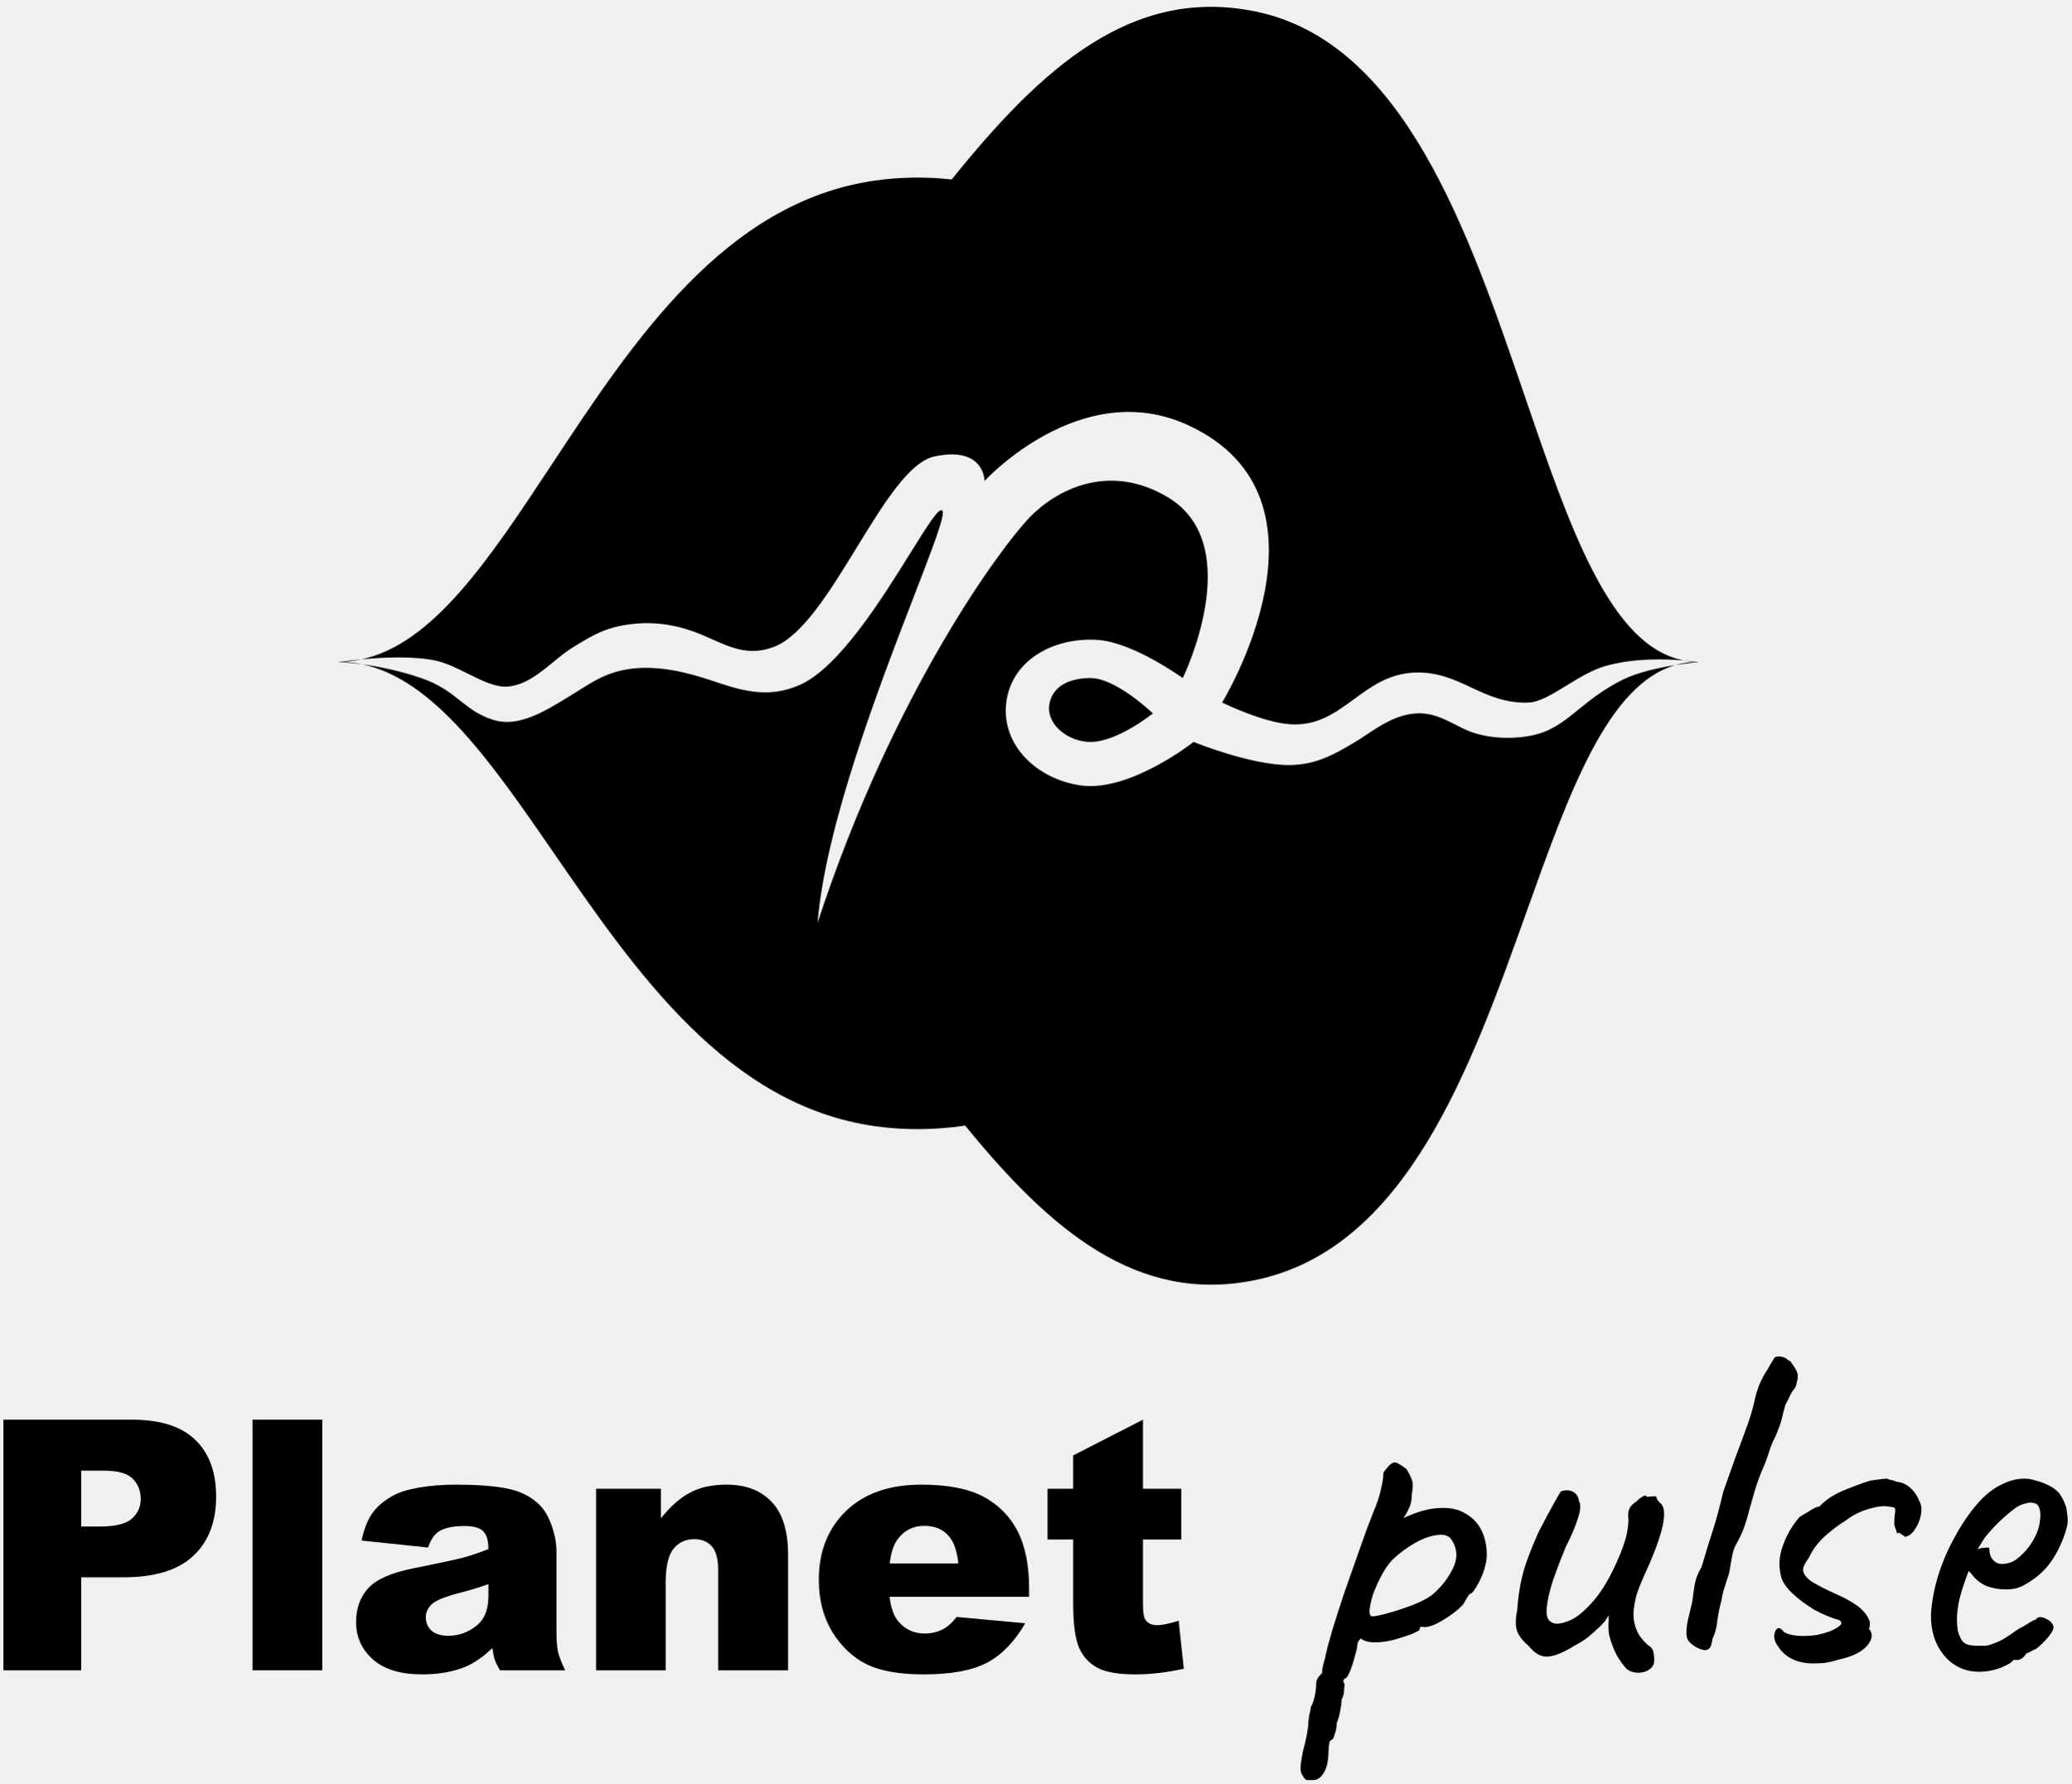
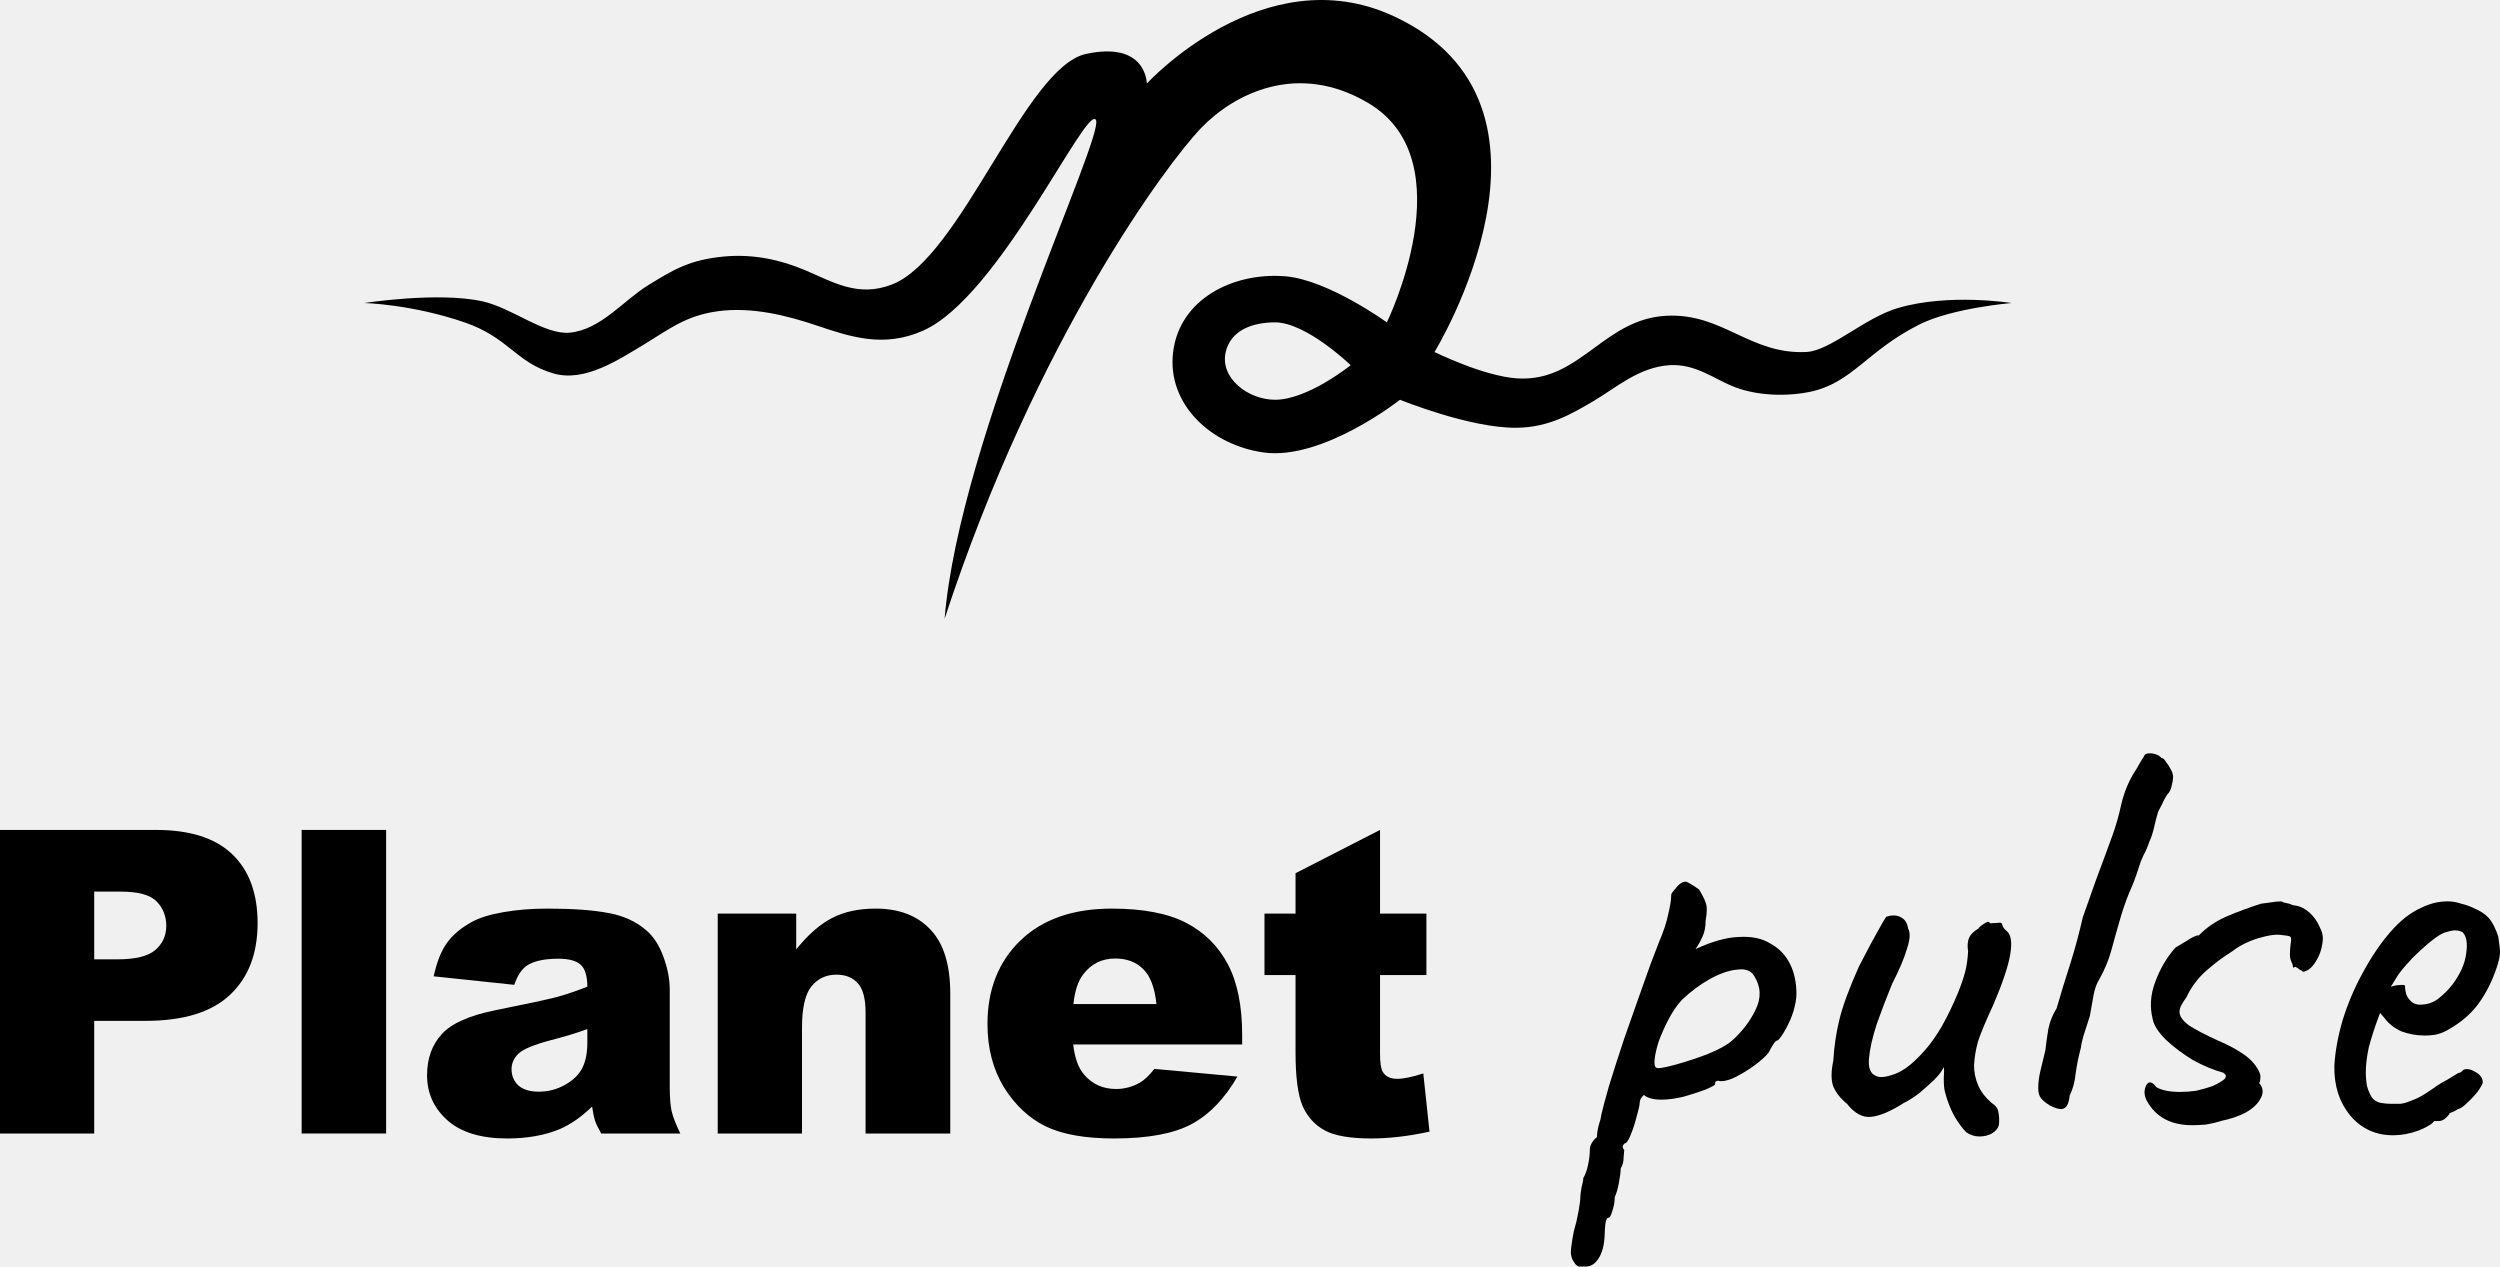
- <svg xmlns="http://www.w3.org/2000/svg" width="303" height="261" viewBox="0 0 303 261" fill="none">
-   <g clip-path="url(#clip0_712_764)">
-     <path fill-rule="evenodd" clip-rule="evenodd" d="M49.5 96.841C49.614 96.841 49.727 96.84 49.84 96.837C50.217 96.83 50.591 96.808 50.962 96.775C50.478 96.792 49.99 96.814 49.5 96.841Z" fill="black" />
-     <path fill-rule="evenodd" clip-rule="evenodd" d="M223.363 133.339C215.113 156.434 205.704 182.77 183.645 187.321C166.39 190.88 153.676 180.029 141.198 164.72C136.864 165.36 132.474 165.43 128.032 164.807C106.497 161.784 93.067 142.302 81.118 124.967C71.878 111.563 63.523 99.442 52.99 97.208C55.231 97.511 58.329 98.097 61.615 99.224C64.334 100.158 65.878 101.385 67.336 102.543C68.753 103.669 70.088 104.729 72.339 105.391C75.862 106.426 79.662 104.108 82.848 102.164C83.075 102.026 83.299 101.889 83.519 101.756C83.972 101.482 84.407 101.207 84.833 100.938C87.003 99.567 88.968 98.326 92.2 97.882C96.384 97.307 100.706 98.444 104.1 99.586C108.284 100.994 112.265 102.334 117.025 100.219C122.769 97.667 129.062 87.551 133.24 80.836C135.707 76.87 137.436 74.091 137.878 74.756C138.292 75.378 136.432 80.195 133.752 87.135C128.713 100.187 120.774 120.747 119.607 135.033C130.729 101.065 146.617 79.879 150.589 75.751C154.561 71.622 162.266 67.631 170.846 72.766C182.564 79.779 173.031 99.224 173.031 99.224C173.031 99.224 165.881 94.053 160.718 93.654C154.369 93.164 147.984 96.474 147.213 102.805C146.441 109.139 151.826 114.062 158.136 114.94C165.285 115.936 174.62 108.574 174.62 108.574C174.62 108.574 183.059 112.022 188.721 111.956C192.595 111.911 195.306 110.316 198.041 108.706C198.64 108.354 199.25 107.948 199.879 107.53C201.999 106.122 204.339 104.568 207.191 104.397C209.437 104.262 211.224 105.176 212.933 106.051C213.653 106.42 214.36 106.781 215.081 107.054C217.693 108.043 221.093 108.227 224.072 107.63C226.952 107.053 228.771 105.577 230.925 103.83C232.633 102.445 234.552 100.889 237.378 99.473C239.565 98.378 242.715 97.705 245.105 97.321C235.194 100.22 229.611 115.85 223.363 133.339ZM248.204 96.844C247.125 96.87 246.093 97.032 245.105 97.321C247.056 97.008 248.5 96.887 248.5 96.887C248.5 96.887 248.396 96.871 248.204 96.844ZM248.137 96.836L248.204 96.844C248.302 96.842 248.401 96.841 248.5 96.841C248.455 96.841 248.409 96.841 248.364 96.84C248.288 96.84 248.213 96.838 248.137 96.836ZM248.137 96.836C247.536 96.817 246.95 96.754 246.377 96.647C247.168 96.714 247.778 96.788 248.137 96.836ZM52.878 96.484C55.969 96.192 60.543 95.963 63.799 96.688C65.317 97.026 66.894 97.811 68.44 98.58C70.536 99.622 72.574 100.636 74.325 100.468C76.865 100.225 78.916 98.543 80.92 96.898C81.894 96.1 82.856 95.31 83.858 94.699C83.923 94.659 83.988 94.62 84.052 94.581C86.899 92.843 88.864 91.644 92.994 91.267C96.6 90.938 99.881 91.707 102.726 92.909C103.198 93.108 103.661 93.315 104.119 93.52C107.013 94.814 109.709 96.019 113.251 94.649C117.416 93.038 121.435 86.48 125.331 80.123C129.232 73.758 133.01 67.595 136.687 66.799C144.035 65.207 144.035 70.379 144.035 70.379C144.035 70.379 158.136 54.974 173.825 62.222C197.079 72.965 178.79 102.805 178.79 102.805C178.79 102.805 184.659 105.707 188.721 105.988C192.689 106.263 195.352 104.314 198.069 102.324L198.072 102.322L198.074 102.32C200.58 100.486 203.13 98.618 206.793 98.429C210.204 98.252 212.728 99.431 215.255 100.612L215.26 100.614C217.771 101.786 220.285 102.96 223.675 102.805C225.241 102.733 227.133 101.573 229.172 100.322C230.973 99.217 232.888 98.041 234.796 97.484C238.932 96.276 243.696 96.421 246.377 96.647C235.614 94.644 229.707 77.377 223.098 58.057C214.77 33.711 205.326 6.106 183.645 1.675C165.639 -2.005 152.458 9.812 139.229 26.261C135.544 25.856 131.811 25.883 128.032 26.419C106.082 29.528 92.656 49.876 80.761 67.905C71.621 81.758 63.384 94.242 52.878 96.484ZM49.84 96.837C50.217 96.83 50.591 96.808 50.962 96.775C51.226 96.751 51.488 96.721 51.748 96.684C52.128 96.63 52.504 96.564 52.878 96.484C51.468 96.617 50.367 96.763 49.84 96.837ZM49.797 96.844C50.885 96.863 51.948 96.987 52.99 97.208C50.856 96.919 49.5 96.887 49.5 96.887C49.5 96.887 49.604 96.871 49.797 96.844ZM49.797 96.844L49.84 96.837C49.727 96.84 49.614 96.841 49.5 96.841C49.599 96.841 49.698 96.842 49.797 96.844ZM159.526 99.224C163.299 99.224 168.662 104.397 168.662 104.397C168.662 104.397 163.498 108.574 159.526 108.574C156.29 108.574 152.836 105.963 153.568 102.805C154.181 100.158 156.812 99.224 159.526 99.224Z" fill="black" />
-     <path d="M0.5 207.755H19.335C23.438 207.755 26.506 208.73 28.541 210.681C30.592 212.633 31.617 215.409 31.617 219.011C31.617 222.714 30.5 225.607 28.265 227.692C26.047 229.776 22.654 230.819 18.085 230.819H11.881V244.427H0.5V207.755ZM11.881 223.389H14.658C16.842 223.389 18.377 223.014 19.26 222.263C20.144 221.496 20.586 220.521 20.586 219.337C20.586 218.186 20.203 217.21 19.436 216.41C18.668 215.609 17.226 215.209 15.108 215.209H11.881V223.389Z" fill="black" />
-     <path d="M36.938 207.755H47.144V244.427H36.938V207.755Z" fill="black" />
-     <path d="M62.62 226.466L52.89 225.44C53.257 223.739 53.782 222.405 54.466 221.438C55.166 220.454 56.167 219.603 57.467 218.886C58.401 218.369 59.685 217.969 61.32 217.686C62.954 217.402 64.721 217.26 66.623 217.26C69.674 217.26 72.126 217.436 73.977 217.786C75.828 218.119 77.37 218.828 78.604 219.912C79.471 220.662 80.155 221.73 80.655 223.114C81.156 224.481 81.406 225.791 81.406 227.041V238.773C81.406 240.024 81.481 241.008 81.631 241.725C81.798 242.426 82.148 243.326 82.681 244.427H73.126C72.743 243.743 72.492 243.226 72.376 242.876C72.259 242.509 72.142 241.942 72.025 241.175C70.691 242.459 69.366 243.376 68.048 243.927C66.247 244.66 64.154 245.027 61.77 245.027C58.601 245.027 56.192 244.293 54.541 242.826C52.907 241.358 52.089 239.549 52.089 237.398C52.089 235.38 52.681 233.72 53.865 232.42C55.049 231.119 57.234 230.152 60.419 229.518C64.238 228.751 66.714 228.217 67.848 227.917C68.982 227.6 70.183 227.191 71.45 226.691C71.45 225.44 71.192 224.565 70.675 224.065C70.158 223.564 69.249 223.314 67.948 223.314C66.281 223.314 65.03 223.581 64.196 224.115C63.546 224.531 63.02 225.315 62.62 226.466ZM71.45 231.819C70.049 232.32 68.59 232.761 67.073 233.145C65.005 233.695 63.696 234.237 63.146 234.771C62.579 235.321 62.295 235.947 62.295 236.647C62.295 237.448 62.57 238.106 63.121 238.623C63.688 239.124 64.513 239.374 65.597 239.374C66.731 239.374 67.781 239.099 68.749 238.548C69.733 237.998 70.425 237.331 70.825 236.547C71.242 235.747 71.45 234.713 71.45 233.445V231.819Z" fill="black" />
-     <path d="M87.202 217.861H96.682V222.188C98.099 220.421 99.534 219.162 100.984 218.411C102.435 217.644 104.203 217.26 106.287 217.26C109.105 217.26 111.307 218.103 112.891 219.787C114.492 221.455 115.292 224.04 115.292 227.542V244.427H105.061V229.818C105.061 228.15 104.753 226.975 104.136 226.291C103.519 225.59 102.652 225.24 101.534 225.24C100.301 225.24 99.3 225.707 98.533 226.641C97.766 227.575 97.382 229.251 97.382 231.669V244.427H87.202V217.861Z" fill="black" />
-     <path d="M150.554 233.67H130.143C130.327 235.305 130.768 236.522 131.469 237.323C132.453 238.473 133.737 239.049 135.321 239.049C136.322 239.049 137.272 238.798 138.173 238.298C138.723 237.981 139.315 237.423 139.949 236.622L149.979 237.548C148.445 240.216 146.594 242.134 144.426 243.301C142.258 244.452 139.148 245.027 135.096 245.027C131.577 245.027 128.809 244.535 126.791 243.551C124.773 242.551 123.098 240.975 121.763 238.823C120.446 236.655 119.787 234.112 119.787 231.194C119.787 227.041 121.113 223.681 123.765 221.113C126.433 218.545 130.11 217.26 134.796 217.26C138.598 217.26 141.6 217.836 143.801 218.986C146.002 220.137 147.678 221.805 148.829 223.989C149.979 226.174 150.554 229.018 150.554 232.52V233.67ZM140.199 228.792C139.999 226.825 139.465 225.415 138.598 224.565C137.747 223.714 136.622 223.289 135.221 223.289C133.603 223.289 132.311 223.931 131.344 225.215C130.727 226.016 130.335 227.208 130.168 228.792H140.199Z" fill="black" />
-     <path d="M167.207 207.755V217.861H172.81V225.29H167.207V234.721C167.207 235.855 167.315 236.605 167.532 236.972C167.865 237.539 168.449 237.823 169.283 237.823C170.033 237.823 171.084 237.606 172.434 237.172L173.185 244.202C170.667 244.752 168.315 245.027 166.131 245.027C163.596 245.027 161.728 244.702 160.528 244.052C159.327 243.401 158.435 242.417 157.851 241.1C157.284 239.766 157.001 237.614 157.001 234.646V225.29H153.249V217.861H157.001V212.983L167.207 207.755Z" fill="black" />
-     <path d="M192.12 260.493C191.929 260.493 191.69 260.493 191.403 260.493C191.116 260.541 190.853 260.349 190.614 259.919C190.422 259.68 190.303 259.321 190.255 258.843C190.255 258.365 190.375 257.504 190.614 256.261C190.853 255.448 191.044 254.635 191.187 253.823C191.331 253.058 191.403 252.484 191.403 252.101C191.403 251.91 191.45 251.527 191.546 250.954C191.69 250.428 191.761 250.045 191.761 249.806C192 249.424 192.192 248.898 192.335 248.228C192.478 247.559 192.55 246.961 192.55 246.435C192.55 245.861 192.837 245.335 193.411 244.857C193.411 244.475 193.483 243.996 193.626 243.423C193.817 242.849 193.913 242.466 193.913 242.275C194.056 241.606 194.367 240.434 194.845 238.761C195.371 237.039 195.993 235.103 196.71 232.951C197.475 230.799 198.216 228.696 198.933 226.639C199.65 224.583 200.296 222.838 200.87 221.404C201.443 220.065 201.826 218.917 202.017 217.961C202.256 216.957 202.376 216.216 202.376 215.737C202.376 215.546 202.424 215.403 202.519 215.307C202.615 215.164 202.83 214.901 203.165 214.518C203.643 214.04 204.049 213.897 204.384 214.088C204.766 214.279 205.221 214.566 205.747 214.949C206.129 215.57 206.392 216.096 206.536 216.526C206.727 216.957 206.727 217.698 206.536 218.75C206.536 219.467 206.416 220.089 206.177 220.615C205.938 221.141 205.723 221.547 205.531 221.834C205.34 222.073 205.292 222.169 205.388 222.121C207.348 221.212 209.07 220.734 210.552 220.686C212.082 220.591 213.349 220.854 214.353 221.475C215.405 222.049 216.194 222.862 216.72 223.914C217.246 224.966 217.509 226.185 217.509 227.572C217.509 228.146 217.389 228.839 217.15 229.652C216.911 230.417 216.6 231.134 216.218 231.804C215.883 232.425 215.572 232.879 215.285 233.166C215.094 233.166 214.903 233.334 214.712 233.668C214.52 233.955 214.329 234.29 214.138 234.672C213.755 235.151 213.134 235.7 212.273 236.322C211.46 236.896 210.647 237.374 209.835 237.757C209.022 238.091 208.424 238.187 208.042 238.043C208.042 238.043 207.97 238.067 207.826 238.115C207.731 238.115 207.683 238.235 207.683 238.474C207.683 238.569 207.301 238.785 206.536 239.119C205.771 239.406 204.886 239.693 203.882 239.98C202.878 240.219 201.993 240.339 201.228 240.339C200.224 240.339 199.507 240.147 199.077 239.765C198.981 239.86 198.862 240.004 198.718 240.195C198.622 240.386 198.575 240.554 198.575 240.697C198.575 240.984 198.455 241.534 198.216 242.347C198.025 243.112 197.786 243.853 197.499 244.57C197.212 245.287 196.949 245.646 196.71 245.646C196.71 245.646 196.662 245.718 196.566 245.861C196.471 246.005 196.519 246.196 196.71 246.435C196.71 246.435 196.686 246.698 196.638 247.224C196.638 247.798 196.519 248.276 196.28 248.658C196.28 249.041 196.208 249.615 196.064 250.38C195.921 251.145 195.754 251.719 195.562 252.101C195.562 252.675 195.467 253.225 195.276 253.751C195.132 254.325 194.965 254.612 194.773 254.612C194.582 254.659 194.463 254.946 194.415 255.472C194.367 256.046 194.343 256.452 194.343 256.691C194.295 257.887 194.056 258.819 193.626 259.489C193.196 260.158 192.694 260.493 192.12 260.493ZM200.798 236.537C201.18 236.537 201.969 236.37 203.165 236.035C204.36 235.7 205.579 235.294 206.822 234.816C208.113 234.29 209.07 233.764 209.691 233.238C210.934 232.138 211.891 230.895 212.56 229.508C213.277 228.074 213.229 226.711 212.417 225.42C212.034 224.751 211.341 224.488 210.337 224.631C209.333 224.727 208.233 225.109 207.038 225.779C205.842 226.448 204.719 227.285 203.667 228.289C203.093 228.911 202.567 229.676 202.089 230.584C201.611 231.493 201.204 232.401 200.87 233.31C200.583 234.218 200.415 234.983 200.368 235.605C200.32 236.226 200.463 236.537 200.798 236.537Z" fill="black" />
-     <path d="M238.032 244.283C237.554 243.805 237.076 243.16 236.598 242.347C236.12 241.486 235.737 240.506 235.45 239.406C235.355 239.024 235.307 238.498 235.307 237.828C235.355 237.159 235.355 236.681 235.307 236.394C235.164 236.729 234.924 237.087 234.59 237.47C234.303 237.804 234.016 238.091 233.729 238.33C233.538 238.522 233.108 238.904 232.438 239.478C231.769 240.004 231.099 240.434 230.43 240.769C228.852 241.773 227.537 242.323 226.485 242.419C225.481 242.514 224.525 241.988 223.617 240.841C222.852 240.219 222.302 239.526 221.967 238.761C221.68 237.996 221.68 236.944 221.967 235.605C222.063 233.931 222.302 232.306 222.684 230.728C223.067 229.102 223.856 226.95 225.051 224.273C226.055 222.312 226.82 220.878 227.346 219.969C227.872 219.013 228.207 218.439 228.35 218.248C229.067 218.009 229.665 218.033 230.143 218.32C230.621 218.559 230.908 219.013 231.004 219.682C231.291 220.16 231.243 220.973 230.86 222.121C230.526 223.268 229.928 224.679 229.067 226.353C228.398 227.978 227.776 229.604 227.203 231.23C226.677 232.855 226.366 234.242 226.27 235.39C226.175 236.537 226.461 237.231 227.131 237.47C227.561 237.709 228.302 237.637 229.354 237.254C230.454 236.872 231.673 235.916 233.012 234.386C234.398 232.855 235.737 230.536 237.028 227.428C237.411 226.472 237.698 225.635 237.889 224.918C238.08 224.153 238.2 223.316 238.247 222.408C238.152 221.834 238.176 221.332 238.319 220.902C238.51 220.423 238.893 220.017 239.467 219.682C239.658 219.443 239.921 219.228 240.256 219.037C240.59 218.798 240.805 218.798 240.901 219.037L242.049 218.965C242.24 218.917 242.359 219.037 242.407 219.324C242.503 219.563 242.67 219.778 242.909 219.969C243.435 220.4 243.579 221.332 243.34 222.766C243.1 224.201 242.431 226.209 241.331 228.791C240.423 230.752 239.801 232.234 239.467 233.238C239.18 234.242 239.012 235.222 238.965 236.179C238.965 237.039 239.132 237.852 239.467 238.617C239.801 239.382 240.327 240.076 241.045 240.697C241.57 241.032 241.857 241.414 241.905 241.845C242.001 242.275 242.025 242.777 241.977 243.351C241.881 243.781 241.594 244.14 241.116 244.427C240.686 244.666 240.184 244.785 239.61 244.785C239.036 244.785 238.51 244.618 238.032 244.283Z" fill="black" />
-     <path d="M248.153 241.056C247.675 240.769 247.316 240.482 247.077 240.195C246.838 239.908 246.719 239.502 246.719 238.976C246.719 238.259 246.814 237.517 247.006 236.752C247.197 235.94 247.388 235.151 247.579 234.386C247.675 233.525 247.795 232.664 247.938 231.804C248.129 230.895 248.464 230.058 248.942 229.293C249.468 227.476 250.018 225.683 250.592 223.914C251.165 222.097 251.667 220.232 252.098 218.32C252.719 216.55 253.269 214.996 253.747 213.658C254.273 212.271 254.919 210.526 255.684 208.422C256.114 207.226 256.473 205.959 256.76 204.62C257.094 203.234 257.596 201.991 258.266 200.891C258.553 200.46 258.768 200.102 258.911 199.815C259.102 199.48 259.294 199.169 259.485 198.883C259.533 198.691 259.676 198.572 259.915 198.524C260.202 198.476 260.513 198.5 260.848 198.596C261.182 198.691 261.445 198.859 261.637 199.098C261.78 199.05 261.947 199.193 262.139 199.528C262.378 199.815 262.593 200.15 262.784 200.532C262.975 200.915 263.047 201.249 262.999 201.536C262.999 201.728 262.951 201.991 262.856 202.325C262.808 202.66 262.688 202.971 262.497 203.258C262.306 203.449 262.115 203.736 261.923 204.118C261.78 204.453 261.541 204.931 261.206 205.553C261.015 206.174 260.848 206.82 260.704 207.489C260.561 208.111 260.369 208.685 260.13 209.211C259.939 209.784 259.7 210.334 259.413 210.86C259.174 211.386 259.007 211.817 258.911 212.151C258.576 213.251 258.17 214.327 257.692 215.379C257.262 216.431 256.879 217.554 256.544 218.75C256.21 219.897 255.875 221.093 255.54 222.336C255.206 223.531 254.727 224.679 254.106 225.779C253.771 226.305 253.532 226.974 253.389 227.787C253.245 228.6 253.102 229.413 252.958 230.226C252.672 231.086 252.409 231.899 252.17 232.664C251.978 233.381 251.883 233.836 251.883 234.027C251.596 235.079 251.381 236.131 251.237 237.183C251.142 238.187 250.902 239.071 250.52 239.837C250.472 240.315 250.376 240.697 250.233 240.984C250.09 241.271 249.851 241.438 249.516 241.486C249.181 241.486 248.727 241.343 248.153 241.056Z" fill="black" />
-     <path d="M265.29 243.423C262.9 243.423 261.154 242.562 260.055 240.841C259.72 240.362 259.553 239.884 259.553 239.406C259.601 238.88 259.744 238.522 259.983 238.33C260.27 238.139 260.605 238.306 260.987 238.832C261.656 239.215 262.613 239.406 263.856 239.406C264.477 239.406 265.123 239.358 265.792 239.263C266.462 239.119 267.131 238.928 267.8 238.689C268.518 238.354 268.996 238.067 269.235 237.828C269.474 237.541 269.426 237.302 269.091 237.111H269.163C267.92 236.776 266.653 236.25 265.362 235.533C264.119 234.768 263.043 233.955 262.135 233.095C261.226 232.186 260.7 231.373 260.557 230.656C260.174 229.174 260.27 227.667 260.844 226.137C261.417 224.559 262.23 223.173 263.282 221.977C263.665 221.738 264.143 221.451 264.717 221.117C265.29 220.734 265.745 220.519 266.079 220.471V220.543C266.988 219.587 268.087 218.822 269.378 218.248C270.717 217.674 272.128 217.148 273.61 216.67L274.686 216.526C275.259 216.431 275.737 216.383 276.12 216.383C276.072 216.383 276.168 216.431 276.407 216.526C276.646 216.574 276.861 216.622 277.052 216.67C277.339 216.813 277.578 216.885 277.77 216.885C278.391 216.981 278.965 217.268 279.491 217.746C280.017 218.224 280.423 218.798 280.71 219.467C281.045 220.089 281.164 220.686 281.069 221.26C280.973 222.169 280.686 222.982 280.208 223.699C279.778 224.416 279.252 224.822 278.63 224.918C278.726 224.87 278.654 224.799 278.415 224.703C278.224 224.559 278.009 224.416 277.77 224.273L277.554 224.416C277.554 224.416 277.53 224.368 277.483 224.273C277.483 224.129 277.435 223.962 277.339 223.771C277.196 223.484 277.124 223.173 277.124 222.838C277.124 222.456 277.148 222.049 277.196 221.619C277.291 221.093 277.291 220.782 277.196 220.686C277.148 220.591 276.837 220.519 276.263 220.471C275.594 220.328 274.614 220.447 273.323 220.83C272.08 221.212 271.028 221.738 270.167 222.408C269.115 223.077 268.231 223.723 267.514 224.344C266.796 224.918 266.223 225.492 265.792 226.066C265.362 226.592 264.98 227.213 264.645 227.93C264.406 228.265 264.191 228.6 263.999 228.935C263.856 229.221 263.784 229.484 263.784 229.724C263.784 230.25 264.167 230.799 264.932 231.373C265.745 231.899 266.94 232.521 268.518 233.238C269.761 233.764 270.813 234.338 271.673 234.959C272.534 235.581 273.132 236.298 273.466 237.111C273.562 237.302 273.586 237.541 273.538 237.828C273.538 238.067 273.49 238.235 273.395 238.33C273.49 238.426 273.538 238.498 273.538 238.546V238.474C273.921 239.048 273.921 239.645 273.538 240.267C273.203 240.888 272.606 241.438 271.745 241.916C270.932 242.347 269.928 242.682 268.733 242.921H268.805C268.183 243.112 267.561 243.255 266.94 243.351C266.366 243.399 265.816 243.423 265.29 243.423Z" fill="black" />
-     <path d="M289.59 244.642C287.487 244.642 285.765 243.853 284.427 242.275C283.088 240.649 282.442 238.641 282.49 236.25C282.586 234.529 282.92 232.688 283.494 230.728C284.116 228.719 284.929 226.807 285.933 224.99C286.937 223.125 288.036 221.499 289.232 220.113C290.427 218.726 291.67 217.746 292.961 217.172C293.439 216.933 293.941 216.742 294.467 216.598C295.041 216.455 295.615 216.383 296.189 216.383C296.715 216.383 297.264 216.479 297.838 216.67C298.412 216.813 298.89 216.981 299.273 217.172C300.085 217.507 300.707 217.913 301.137 218.391C301.568 218.869 301.95 219.611 302.285 220.615C302.428 221.523 302.5 222.169 302.5 222.551C302.5 222.934 302.38 223.508 302.141 224.273C301.568 225.994 300.827 227.476 299.918 228.719C299.01 229.963 297.79 231.015 296.26 231.875C295.878 232.114 295.424 232.306 294.898 232.449C294.42 232.545 293.918 232.592 293.392 232.592C292.435 232.592 291.503 232.425 290.594 232.09C289.734 231.708 289.041 231.158 288.515 230.441L288.013 229.867L287.797 230.441C287.319 231.732 286.937 232.927 286.65 234.027C286.411 235.127 286.291 236.131 286.291 237.039C286.291 237.613 286.339 238.163 286.435 238.689C286.578 239.215 286.769 239.669 287.009 240.052C287.2 240.339 287.511 240.554 287.941 240.697C288.419 240.793 288.921 240.841 289.447 240.841C289.782 240.841 290.116 240.841 290.451 240.841C290.834 240.793 291.192 240.697 291.527 240.554C292.34 240.267 292.985 239.956 293.463 239.621C293.989 239.287 294.515 238.928 295.041 238.546L295.328 238.402H295.256C295.83 238.115 296.332 237.828 296.762 237.541C297.241 237.254 297.48 237.111 297.48 237.111C297.671 237.111 297.862 236.991 298.053 236.752C298.436 236.561 298.914 236.633 299.488 236.968C300.109 237.302 300.42 237.733 300.42 238.259C300.372 238.498 300.157 238.88 299.775 239.406C299.392 239.884 298.962 240.339 298.484 240.769C298.053 241.199 297.695 241.438 297.408 241.486C297.36 241.534 297.193 241.63 296.906 241.773C296.619 241.869 296.428 241.964 296.332 242.06H296.404C295.973 242.634 295.543 242.921 295.113 242.921H294.539C294.348 243.255 293.726 243.638 292.674 244.068C291.622 244.451 290.595 244.642 289.59 244.642ZM292.818 228.863C293.678 228.863 294.42 228.624 295.041 228.146C295.711 227.62 296.284 227.046 296.762 226.424C297.719 225.133 298.269 223.89 298.412 222.695C298.603 221.451 298.46 220.591 297.982 220.113C297.695 219.969 297.432 219.897 297.193 219.897C297.001 219.85 296.595 219.921 295.973 220.113C295.543 220.208 294.946 220.567 294.18 221.188C293.415 221.81 292.65 222.503 291.885 223.268C291.168 224.033 290.618 224.679 290.236 225.205L289.304 226.711C289.686 226.568 290.045 226.496 290.379 226.496C290.762 226.448 290.977 226.472 291.025 226.568C291.025 226.998 291.097 227.404 291.24 227.787C291.431 228.122 291.646 228.385 291.885 228.576C292.172 228.767 292.483 228.863 292.818 228.863Z" fill="black" />
+ <svg xmlns="http://www.w3.org/2000/svg" width="302" height="153" viewBox="0 0 302 153" fill="none">
+   <g clip-path="url(#clip0_712_801)">
+     <path fill-rule="evenodd" clip-rule="evenodd" d="M44 36.604C44 36.604 52.937 35.212 58.299 36.405C61.874 37.201 65.782 40.477 68.825 40.185C72.599 39.824 75.293 36.286 78.358 34.416C81.311 32.615 83.271 31.369 87.494 30.984C91.1 30.655 94.381 31.424 97.226 32.626C100.681 34.085 103.648 35.953 107.751 34.366C116.085 31.142 123.838 8.107 131.187 6.516C138.535 4.924 138.535 10.096 138.535 10.096C138.535 10.096 152.636 -5.309 168.325 1.939C191.579 12.682 173.29 42.522 173.29 42.522C173.29 42.522 179.159 45.424 183.221 45.705C187.191 45.98 189.854 44.029 192.572 42.039C195.078 40.204 197.629 38.335 201.293 38.146C204.704 37.969 207.228 39.148 209.755 40.329C212.268 41.502 214.783 42.677 218.175 42.522C221.125 42.387 225.229 38.389 229.296 37.201C235.453 35.402 243 36.604 243 36.604C243 36.604 235.85 37.201 231.878 39.19C225.488 42.391 223.736 46.312 218.572 47.347C215.593 47.944 212.193 47.76 209.581 46.771C207.148 45.85 204.883 43.922 201.691 44.114C197.992 44.336 195.156 46.883 192.541 48.423C189.806 50.033 187.095 51.628 183.221 51.673C177.559 51.739 169.12 48.291 169.12 48.291C169.12 48.291 159.785 55.653 152.636 54.657C146.326 53.779 140.941 48.856 141.713 42.522C142.484 36.191 148.869 32.881 155.218 33.371C160.381 33.77 167.531 38.941 167.531 38.941C167.531 38.941 177.064 19.496 165.346 12.483C156.766 7.348 149.061 11.339 145.089 15.468C141.117 19.596 125.229 40.782 114.107 74.75C115.894 52.868 133.57 16.264 132.378 14.473C131.187 12.682 120.661 35.876 111.525 39.936C106.765 42.051 102.784 40.711 98.6 39.303C95.206 38.161 90.884 37.024 86.7 37.599C82.833 38.131 80.78 39.803 78.019 41.473C74.704 43.478 70.613 46.217 66.839 45.108C62.272 43.766 61.477 40.782 56.115 38.941C49.701 36.74 44 36.604 44 36.604ZM154.026 38.941C157.799 38.941 163.162 44.114 163.162 44.114C163.162 44.114 157.998 48.291 154.026 48.291C150.79 48.291 147.336 45.68 148.068 42.522C148.681 39.875 151.312 38.941 154.026 38.941Z" fill="black" />
+     <path d="M0 100.255H18.835C22.938 100.255 26.006 101.23 28.041 103.181C30.092 105.133 31.117 107.909 31.117 111.511C31.117 115.214 30 118.107 27.765 120.192C25.547 122.276 22.154 123.319 17.585 123.319H11.381V136.927H0V100.255ZM11.381 115.889H14.158C16.342 115.889 17.877 115.514 18.76 114.763C19.644 113.996 20.086 113.021 20.086 111.837C20.086 110.686 19.703 109.71 18.936 108.91C18.168 108.109 16.726 107.709 14.608 107.709H11.381V115.889Z" fill="black" />
+     <path d="M36.438 100.255H46.644V136.927H36.438V100.255Z" fill="black" />
+     <path d="M62.12 118.966L52.39 117.94C52.756 116.239 53.282 114.905 53.965 113.938C54.666 112.954 55.666 112.103 56.967 111.386C57.901 110.869 59.185 110.469 60.819 110.186C62.453 109.902 64.221 109.76 66.122 109.76C69.174 109.76 71.625 109.936 73.476 110.286C75.327 110.619 76.87 111.328 78.104 112.412C78.971 113.162 79.655 114.23 80.155 115.614C80.655 116.981 80.905 118.291 80.905 119.541V131.273C80.905 132.524 80.98 133.508 81.13 134.225C81.297 134.926 81.647 135.826 82.181 136.927H72.626C72.242 136.243 71.992 135.726 71.875 135.376C71.759 135.009 71.642 134.442 71.525 133.675C70.191 134.959 68.865 135.876 67.548 136.427C65.747 137.16 63.654 137.527 61.27 137.527C58.101 137.527 55.691 136.793 54.041 135.326C52.406 133.858 51.589 132.049 51.589 129.898C51.589 127.88 52.181 126.22 53.365 124.92C54.549 123.619 56.734 122.652 59.919 122.018C63.737 121.251 66.214 120.717 67.348 120.417C68.482 120.1 69.683 119.691 70.95 119.191C70.95 117.94 70.691 117.065 70.174 116.565C69.657 116.064 68.749 115.814 67.448 115.814C65.78 115.814 64.53 116.081 63.696 116.615C63.045 117.031 62.52 117.815 62.12 118.966ZM70.95 124.319C69.549 124.82 68.09 125.261 66.572 125.645C64.505 126.195 63.196 126.737 62.645 127.271C62.078 127.821 61.795 128.447 61.795 129.147C61.795 129.948 62.07 130.606 62.62 131.123C63.187 131.624 64.013 131.874 65.097 131.874C66.231 131.874 67.281 131.599 68.248 131.048C69.232 130.498 69.924 129.831 70.325 129.047C70.741 128.247 70.95 127.213 70.95 125.945V124.319Z" fill="black" />
+     <path d="M86.701 110.361H96.182V114.688C97.599 112.921 99.033 111.662 100.484 110.911C101.935 110.144 103.703 109.76 105.787 109.76C108.605 109.76 110.807 110.603 112.391 112.287C113.992 113.955 114.792 116.54 114.792 120.042V136.927H104.561V122.318C104.561 120.65 104.253 119.475 103.636 118.791C103.019 118.09 102.152 117.74 101.034 117.74C99.8 117.74 98.8 118.207 98.033 119.141C97.266 120.075 96.882 121.751 96.882 124.169V136.927H86.701V110.361Z" fill="black" />
+     <path d="M150.054 126.17H129.643C129.827 127.805 130.268 129.022 130.969 129.823C131.953 130.973 133.237 131.549 134.821 131.549C135.822 131.549 136.772 131.298 137.673 130.798C138.223 130.481 138.815 129.923 139.449 129.122L149.479 130.048C147.945 132.716 146.094 134.634 143.926 135.801C141.758 136.952 138.648 137.527 134.596 137.527C131.077 137.527 128.309 137.035 126.291 136.051C124.273 135.051 122.598 133.475 121.263 131.323C119.946 129.155 119.287 126.612 119.287 123.694C119.287 119.541 120.613 116.181 123.265 113.613C125.933 111.045 129.61 109.76 134.296 109.76C138.098 109.76 141.1 110.336 143.301 111.486C145.502 112.637 147.178 114.305 148.329 116.489C149.479 118.674 150.054 121.518 150.054 125.02V126.17ZM139.699 121.292C139.499 119.325 138.965 117.915 138.098 117.065C137.247 116.214 136.122 115.789 134.721 115.789C133.103 115.789 131.811 116.431 130.844 117.715C130.227 118.516 129.835 119.708 129.668 121.292H139.699Z" fill="black" />
+     <path d="M166.707 100.255V110.361H172.31V117.79H166.707V127.221C166.707 128.355 166.815 129.105 167.032 129.472C167.365 130.039 167.949 130.323 168.783 130.323C169.533 130.323 170.584 130.106 171.934 129.672L172.685 136.702C170.167 137.252 167.815 137.527 165.631 137.527C163.096 137.527 161.228 137.202 160.028 136.552C158.827 135.901 157.935 134.917 157.351 133.6C156.784 132.266 156.501 130.114 156.501 127.146V117.79H152.749V110.361H156.501V105.483L166.707 100.255Z" fill="black" />
+     <path d="M191.62 152.993C191.429 152.993 191.19 152.993 190.903 152.993C190.616 153.041 190.353 152.849 190.114 152.419C189.922 152.18 189.803 151.821 189.755 151.343C189.755 150.865 189.875 150.004 190.114 148.761C190.353 147.948 190.544 147.135 190.687 146.323C190.831 145.558 190.903 144.984 190.903 144.601C190.903 144.41 190.95 144.027 191.046 143.454C191.19 142.928 191.261 142.545 191.261 142.306C191.5 141.924 191.692 141.398 191.835 140.728C191.978 140.059 192.05 139.461 192.05 138.935C192.05 138.361 192.337 137.835 192.911 137.357C192.911 136.975 192.983 136.496 193.126 135.923C193.317 135.349 193.413 134.966 193.413 134.775C193.556 134.106 193.867 132.934 194.345 131.261C194.871 129.539 195.493 127.603 196.21 125.451C196.975 123.299 197.716 121.196 198.433 119.139C199.15 117.083 199.796 115.338 200.37 113.904C200.943 112.565 201.326 111.417 201.517 110.461C201.756 109.457 201.876 108.716 201.876 108.237C201.876 108.046 201.924 107.903 202.019 107.807C202.115 107.664 202.33 107.401 202.665 107.018C203.143 106.54 203.549 106.397 203.884 106.588C204.266 106.779 204.721 107.066 205.247 107.449C205.629 108.07 205.892 108.596 206.036 109.026C206.227 109.457 206.227 110.198 206.036 111.25C206.036 111.967 205.916 112.589 205.677 113.115C205.438 113.641 205.223 114.047 205.031 114.334C204.84 114.573 204.792 114.669 204.888 114.621C206.848 113.712 208.57 113.234 210.052 113.186C211.582 113.091 212.849 113.354 213.853 113.975C214.905 114.549 215.694 115.362 216.22 116.414C216.746 117.466 217.009 118.685 217.009 120.072C217.009 120.646 216.889 121.339 216.65 122.152C216.411 122.917 216.1 123.634 215.718 124.304C215.383 124.925 215.072 125.379 214.785 125.666C214.594 125.666 214.403 125.834 214.212 126.168C214.02 126.455 213.829 126.79 213.638 127.172C213.255 127.651 212.634 128.2 211.773 128.822C210.96 129.396 210.147 129.874 209.335 130.257C208.522 130.591 207.924 130.687 207.542 130.543C207.542 130.543 207.47 130.567 207.326 130.615C207.231 130.615 207.183 130.735 207.183 130.974C207.183 131.069 206.801 131.285 206.036 131.619C205.271 131.906 204.386 132.193 203.382 132.48C202.378 132.719 201.493 132.839 200.728 132.839C199.724 132.839 199.007 132.647 198.577 132.265C198.481 132.36 198.362 132.504 198.218 132.695C198.122 132.886 198.075 133.054 198.075 133.197C198.075 133.484 197.955 134.034 197.716 134.847C197.525 135.612 197.286 136.353 196.999 137.07C196.712 137.787 196.449 138.146 196.21 138.146C196.21 138.146 196.162 138.218 196.066 138.361C195.971 138.505 196.019 138.696 196.21 138.935C196.21 138.935 196.186 139.198 196.138 139.724C196.138 140.298 196.019 140.776 195.78 141.158C195.78 141.541 195.708 142.115 195.564 142.88C195.421 143.645 195.254 144.219 195.062 144.601C195.062 145.175 194.967 145.725 194.776 146.251C194.632 146.825 194.465 147.112 194.273 147.112C194.082 147.159 193.963 147.446 193.915 147.972C193.867 148.546 193.843 148.952 193.843 149.191C193.795 150.387 193.556 151.319 193.126 151.989C192.696 152.658 192.194 152.993 191.62 152.993ZM200.298 129.037C200.68 129.037 201.469 128.87 202.665 128.535C203.86 128.2 205.079 127.794 206.322 127.316C207.613 126.79 208.57 126.264 209.191 125.738C210.434 124.638 211.391 123.395 212.06 122.008C212.777 120.574 212.729 119.211 211.917 117.92C211.534 117.251 210.841 116.988 209.837 117.131C208.833 117.227 207.733 117.609 206.538 118.279C205.342 118.948 204.219 119.785 203.167 120.789C202.593 121.411 202.067 122.176 201.589 123.084C201.111 123.993 200.704 124.901 200.37 125.81C200.083 126.718 199.915 127.483 199.868 128.105C199.82 128.726 199.963 129.037 200.298 129.037Z" fill="black" />
+     <path d="M237.532 136.783C237.054 136.305 236.576 135.66 236.098 134.847C235.62 133.986 235.237 133.006 234.95 131.906C234.855 131.524 234.807 130.998 234.807 130.328C234.855 129.659 234.855 129.181 234.807 128.894C234.664 129.229 234.424 129.587 234.09 129.97C233.803 130.304 233.516 130.591 233.229 130.83C233.038 131.022 232.608 131.404 231.938 131.978C231.269 132.504 230.599 132.934 229.93 133.269C228.352 134.273 227.037 134.823 225.985 134.919C224.981 135.014 224.025 134.488 223.117 133.341C222.352 132.719 221.802 132.026 221.467 131.261C221.18 130.496 221.18 129.444 221.467 128.105C221.563 126.431 221.802 124.806 222.184 123.228C222.567 121.602 223.356 119.45 224.551 116.773C225.555 114.812 226.32 113.378 226.846 112.469C227.372 111.513 227.707 110.939 227.85 110.748C228.567 110.509 229.165 110.533 229.643 110.82C230.121 111.059 230.408 111.513 230.504 112.182C230.791 112.66 230.743 113.473 230.36 114.621C230.026 115.768 229.428 117.179 228.567 118.853C227.898 120.478 227.276 122.104 226.703 123.73C226.177 125.355 225.866 126.742 225.77 127.89C225.675 129.037 225.961 129.731 226.631 129.97C227.061 130.209 227.802 130.137 228.854 129.754C229.954 129.372 231.173 128.416 232.512 126.886C233.898 125.355 235.237 123.036 236.528 119.928C236.911 118.972 237.198 118.135 237.389 117.418C237.58 116.653 237.7 115.816 237.747 114.908C237.652 114.334 237.676 113.832 237.819 113.402C238.01 112.923 238.393 112.517 238.967 112.182C239.158 111.943 239.421 111.728 239.756 111.537C240.09 111.298 240.305 111.298 240.401 111.537L241.549 111.465C241.74 111.417 241.859 111.537 241.907 111.824C242.003 112.063 242.17 112.278 242.409 112.469C242.935 112.9 243.079 113.832 242.84 115.266C242.6 116.701 241.931 118.709 240.831 121.291C239.923 123.252 239.301 124.734 238.967 125.738C238.68 126.742 238.512 127.722 238.465 128.679C238.465 129.539 238.632 130.352 238.967 131.117C239.301 131.882 239.827 132.576 240.545 133.197C241.07 133.532 241.357 133.914 241.405 134.345C241.501 134.775 241.525 135.277 241.477 135.851C241.381 136.281 241.094 136.64 240.616 136.927C240.186 137.166 239.684 137.285 239.11 137.285C238.536 137.285 238.01 137.118 237.532 136.783Z" fill="black" />
+     <path d="M247.653 133.556C247.175 133.269 246.816 132.982 246.577 132.695C246.338 132.408 246.219 132.002 246.219 131.476C246.219 130.759 246.314 130.017 246.506 129.252C246.697 128.44 246.888 127.651 247.079 126.886C247.175 126.025 247.295 125.164 247.438 124.304C247.629 123.395 247.964 122.558 248.442 121.793C248.968 119.976 249.518 118.183 250.092 116.414C250.665 114.597 251.167 112.732 251.598 110.82C252.219 109.05 252.769 107.496 253.247 106.158C253.773 104.771 254.419 103.026 255.184 100.922C255.614 99.726 255.973 98.459 256.26 97.12C256.594 95.734 257.096 94.491 257.766 93.391C258.053 92.96 258.268 92.602 258.411 92.315C258.602 91.98 258.794 91.669 258.985 91.383C259.033 91.191 259.176 91.072 259.415 91.024C259.702 90.976 260.013 91 260.348 91.096C260.682 91.191 260.945 91.359 261.137 91.598C261.28 91.55 261.447 91.693 261.639 92.028C261.878 92.315 262.093 92.65 262.284 93.032C262.475 93.415 262.547 93.749 262.499 94.036C262.499 94.228 262.451 94.491 262.356 94.825C262.308 95.16 262.188 95.471 261.997 95.758C261.806 95.949 261.615 96.236 261.423 96.618C261.28 96.953 261.041 97.431 260.706 98.053C260.515 98.674 260.348 99.32 260.204 99.989C260.061 100.611 259.869 101.185 259.63 101.711C259.439 102.284 259.2 102.834 258.913 103.36C258.674 103.886 258.507 104.317 258.411 104.651C258.076 105.751 257.67 106.827 257.192 107.879C256.762 108.931 256.379 110.054 256.044 111.25C255.71 112.397 255.375 113.593 255.04 114.836C254.706 116.031 254.227 117.179 253.606 118.279C253.271 118.805 253.032 119.474 252.889 120.287C252.745 121.1 252.602 121.913 252.458 122.726C252.172 123.586 251.909 124.399 251.67 125.164C251.478 125.881 251.383 126.336 251.383 126.527C251.096 127.579 250.881 128.631 250.737 129.683C250.642 130.687 250.402 131.571 250.02 132.337C249.972 132.815 249.876 133.197 249.733 133.484C249.59 133.771 249.351 133.938 249.016 133.986C248.681 133.986 248.227 133.843 247.653 133.556Z" fill="black" />
+     <path d="M264.79 135.923C262.4 135.923 260.654 135.062 259.555 133.341C259.22 132.862 259.053 132.384 259.053 131.906C259.101 131.38 259.244 131.022 259.483 130.83C259.77 130.639 260.105 130.806 260.487 131.332C261.156 131.715 262.113 131.906 263.356 131.906C263.977 131.906 264.623 131.858 265.292 131.763C265.962 131.619 266.631 131.428 267.3 131.189C268.018 130.854 268.496 130.567 268.735 130.328C268.974 130.041 268.926 129.802 268.591 129.611H268.663C267.42 129.276 266.153 128.75 264.862 128.033C263.619 127.268 262.543 126.455 261.635 125.595C260.726 124.686 260.2 123.873 260.057 123.156C259.674 121.674 259.77 120.167 260.344 118.637C260.917 117.059 261.73 115.673 262.782 114.477C263.165 114.238 263.643 113.951 264.217 113.617C264.79 113.234 265.245 113.019 265.579 112.971V113.043C266.488 112.087 267.587 111.322 268.878 110.748C270.217 110.174 271.628 109.648 273.11 109.17L274.186 109.026C274.759 108.931 275.237 108.883 275.62 108.883C275.572 108.883 275.668 108.931 275.907 109.026C276.146 109.074 276.361 109.122 276.552 109.17C276.839 109.313 277.078 109.385 277.27 109.385C277.891 109.481 278.465 109.768 278.991 110.246C279.517 110.724 279.923 111.298 280.21 111.967C280.545 112.589 280.664 113.186 280.569 113.76C280.473 114.669 280.186 115.482 279.708 116.199C279.278 116.916 278.752 117.322 278.13 117.418C278.226 117.37 278.154 117.299 277.915 117.203C277.724 117.059 277.509 116.916 277.27 116.773L277.054 116.916C277.054 116.916 277.03 116.868 276.983 116.773C276.983 116.629 276.935 116.462 276.839 116.271C276.696 115.984 276.624 115.673 276.624 115.338C276.624 114.956 276.648 114.549 276.696 114.119C276.791 113.593 276.791 113.282 276.696 113.186C276.648 113.091 276.337 113.019 275.763 112.971C275.094 112.828 274.114 112.947 272.823 113.33C271.58 113.712 270.528 114.238 269.667 114.908C268.615 115.577 267.731 116.223 267.014 116.844C266.296 117.418 265.723 117.992 265.292 118.566C264.862 119.092 264.48 119.713 264.145 120.43C263.906 120.765 263.691 121.1 263.499 121.435C263.356 121.721 263.284 121.984 263.284 122.224C263.284 122.75 263.667 123.299 264.432 123.873C265.245 124.399 266.44 125.021 268.018 125.738C269.261 126.264 270.313 126.838 271.173 127.459C272.034 128.081 272.632 128.798 272.966 129.611C273.062 129.802 273.086 130.041 273.038 130.328C273.038 130.567 272.99 130.735 272.895 130.83C272.99 130.926 273.038 130.998 273.038 131.046V130.974C273.421 131.548 273.421 132.145 273.038 132.767C272.703 133.388 272.106 133.938 271.245 134.416C270.432 134.847 269.428 135.182 268.233 135.421H268.305C267.683 135.612 267.061 135.755 266.44 135.851C265.866 135.899 265.316 135.923 264.79 135.923Z" fill="black" />
+     <path d="M289.09 137.142C286.987 137.142 285.265 136.353 283.927 134.775C282.588 133.149 281.942 131.141 281.99 128.75C282.086 127.029 282.42 125.188 282.994 123.228C283.616 121.219 284.429 119.307 285.433 117.49C286.437 115.625 287.536 113.999 288.732 112.613C289.927 111.226 291.17 110.246 292.461 109.672C292.939 109.433 293.441 109.242 293.967 109.098C294.541 108.955 295.115 108.883 295.689 108.883C296.215 108.883 296.764 108.979 297.338 109.17C297.912 109.313 298.39 109.481 298.773 109.672C299.585 110.007 300.207 110.413 300.637 110.891C301.068 111.369 301.45 112.111 301.785 113.115C301.928 114.023 302 114.669 302 115.051C302 115.434 301.88 116.008 301.641 116.773C301.068 118.494 300.327 119.976 299.418 121.219C298.51 122.463 297.29 123.515 295.76 124.375C295.378 124.614 294.924 124.806 294.398 124.949C293.92 125.045 293.418 125.092 292.892 125.092C291.935 125.092 291.003 124.925 290.094 124.59C289.234 124.208 288.541 123.658 288.015 122.941L287.513 122.367L287.297 122.941C286.819 124.232 286.437 125.427 286.15 126.527C285.911 127.627 285.791 128.631 285.791 129.539C285.791 130.113 285.839 130.663 285.935 131.189C286.078 131.715 286.269 132.169 286.509 132.552C286.7 132.839 287.011 133.054 287.441 133.197C287.919 133.293 288.421 133.341 288.947 133.341C289.282 133.341 289.616 133.341 289.951 133.341C290.334 133.293 290.692 133.197 291.027 133.054C291.84 132.767 292.485 132.456 292.963 132.121C293.489 131.787 294.015 131.428 294.541 131.046L294.828 130.902H294.756C295.33 130.615 295.832 130.328 296.262 130.041C296.741 129.754 296.98 129.611 296.98 129.611C297.171 129.611 297.362 129.491 297.553 129.252C297.936 129.061 298.414 129.133 298.988 129.468C299.609 129.802 299.92 130.233 299.92 130.759C299.872 130.998 299.657 131.38 299.275 131.906C298.892 132.384 298.462 132.839 297.984 133.269C297.553 133.699 297.195 133.938 296.908 133.986C296.86 134.034 296.693 134.13 296.406 134.273C296.119 134.369 295.928 134.464 295.832 134.56H295.904C295.473 135.134 295.043 135.421 294.613 135.421H294.039C293.848 135.755 293.226 136.138 292.174 136.568C291.122 136.951 290.095 137.142 289.09 137.142ZM292.318 121.363C293.178 121.363 293.92 121.124 294.541 120.646C295.211 120.12 295.784 119.546 296.262 118.924C297.219 117.633 297.769 116.39 297.912 115.195C298.103 113.951 297.96 113.091 297.482 112.613C297.195 112.469 296.932 112.397 296.693 112.397C296.501 112.35 296.095 112.421 295.473 112.613C295.043 112.708 294.446 113.067 293.68 113.688C292.915 114.31 292.15 115.003 291.385 115.768C290.668 116.533 290.118 117.179 289.736 117.705L288.804 119.211C289.186 119.068 289.545 118.996 289.879 118.996C290.262 118.948 290.477 118.972 290.525 119.068C290.525 119.498 290.597 119.904 290.74 120.287C290.931 120.622 291.146 120.885 291.385 121.076C291.672 121.267 291.983 121.363 292.318 121.363Z" fill="black" />
  </g>
  <defs>
-     <clipPath id="clip0_712_764">
-       <rect width="302" height="260" fill="white" transform="translate(0.5 0.5)" />
+     <clipPath id="clip0_712_801">
+       <rect width="302" height="153" fill="white" />
    </clipPath>
  </defs>
</svg>
